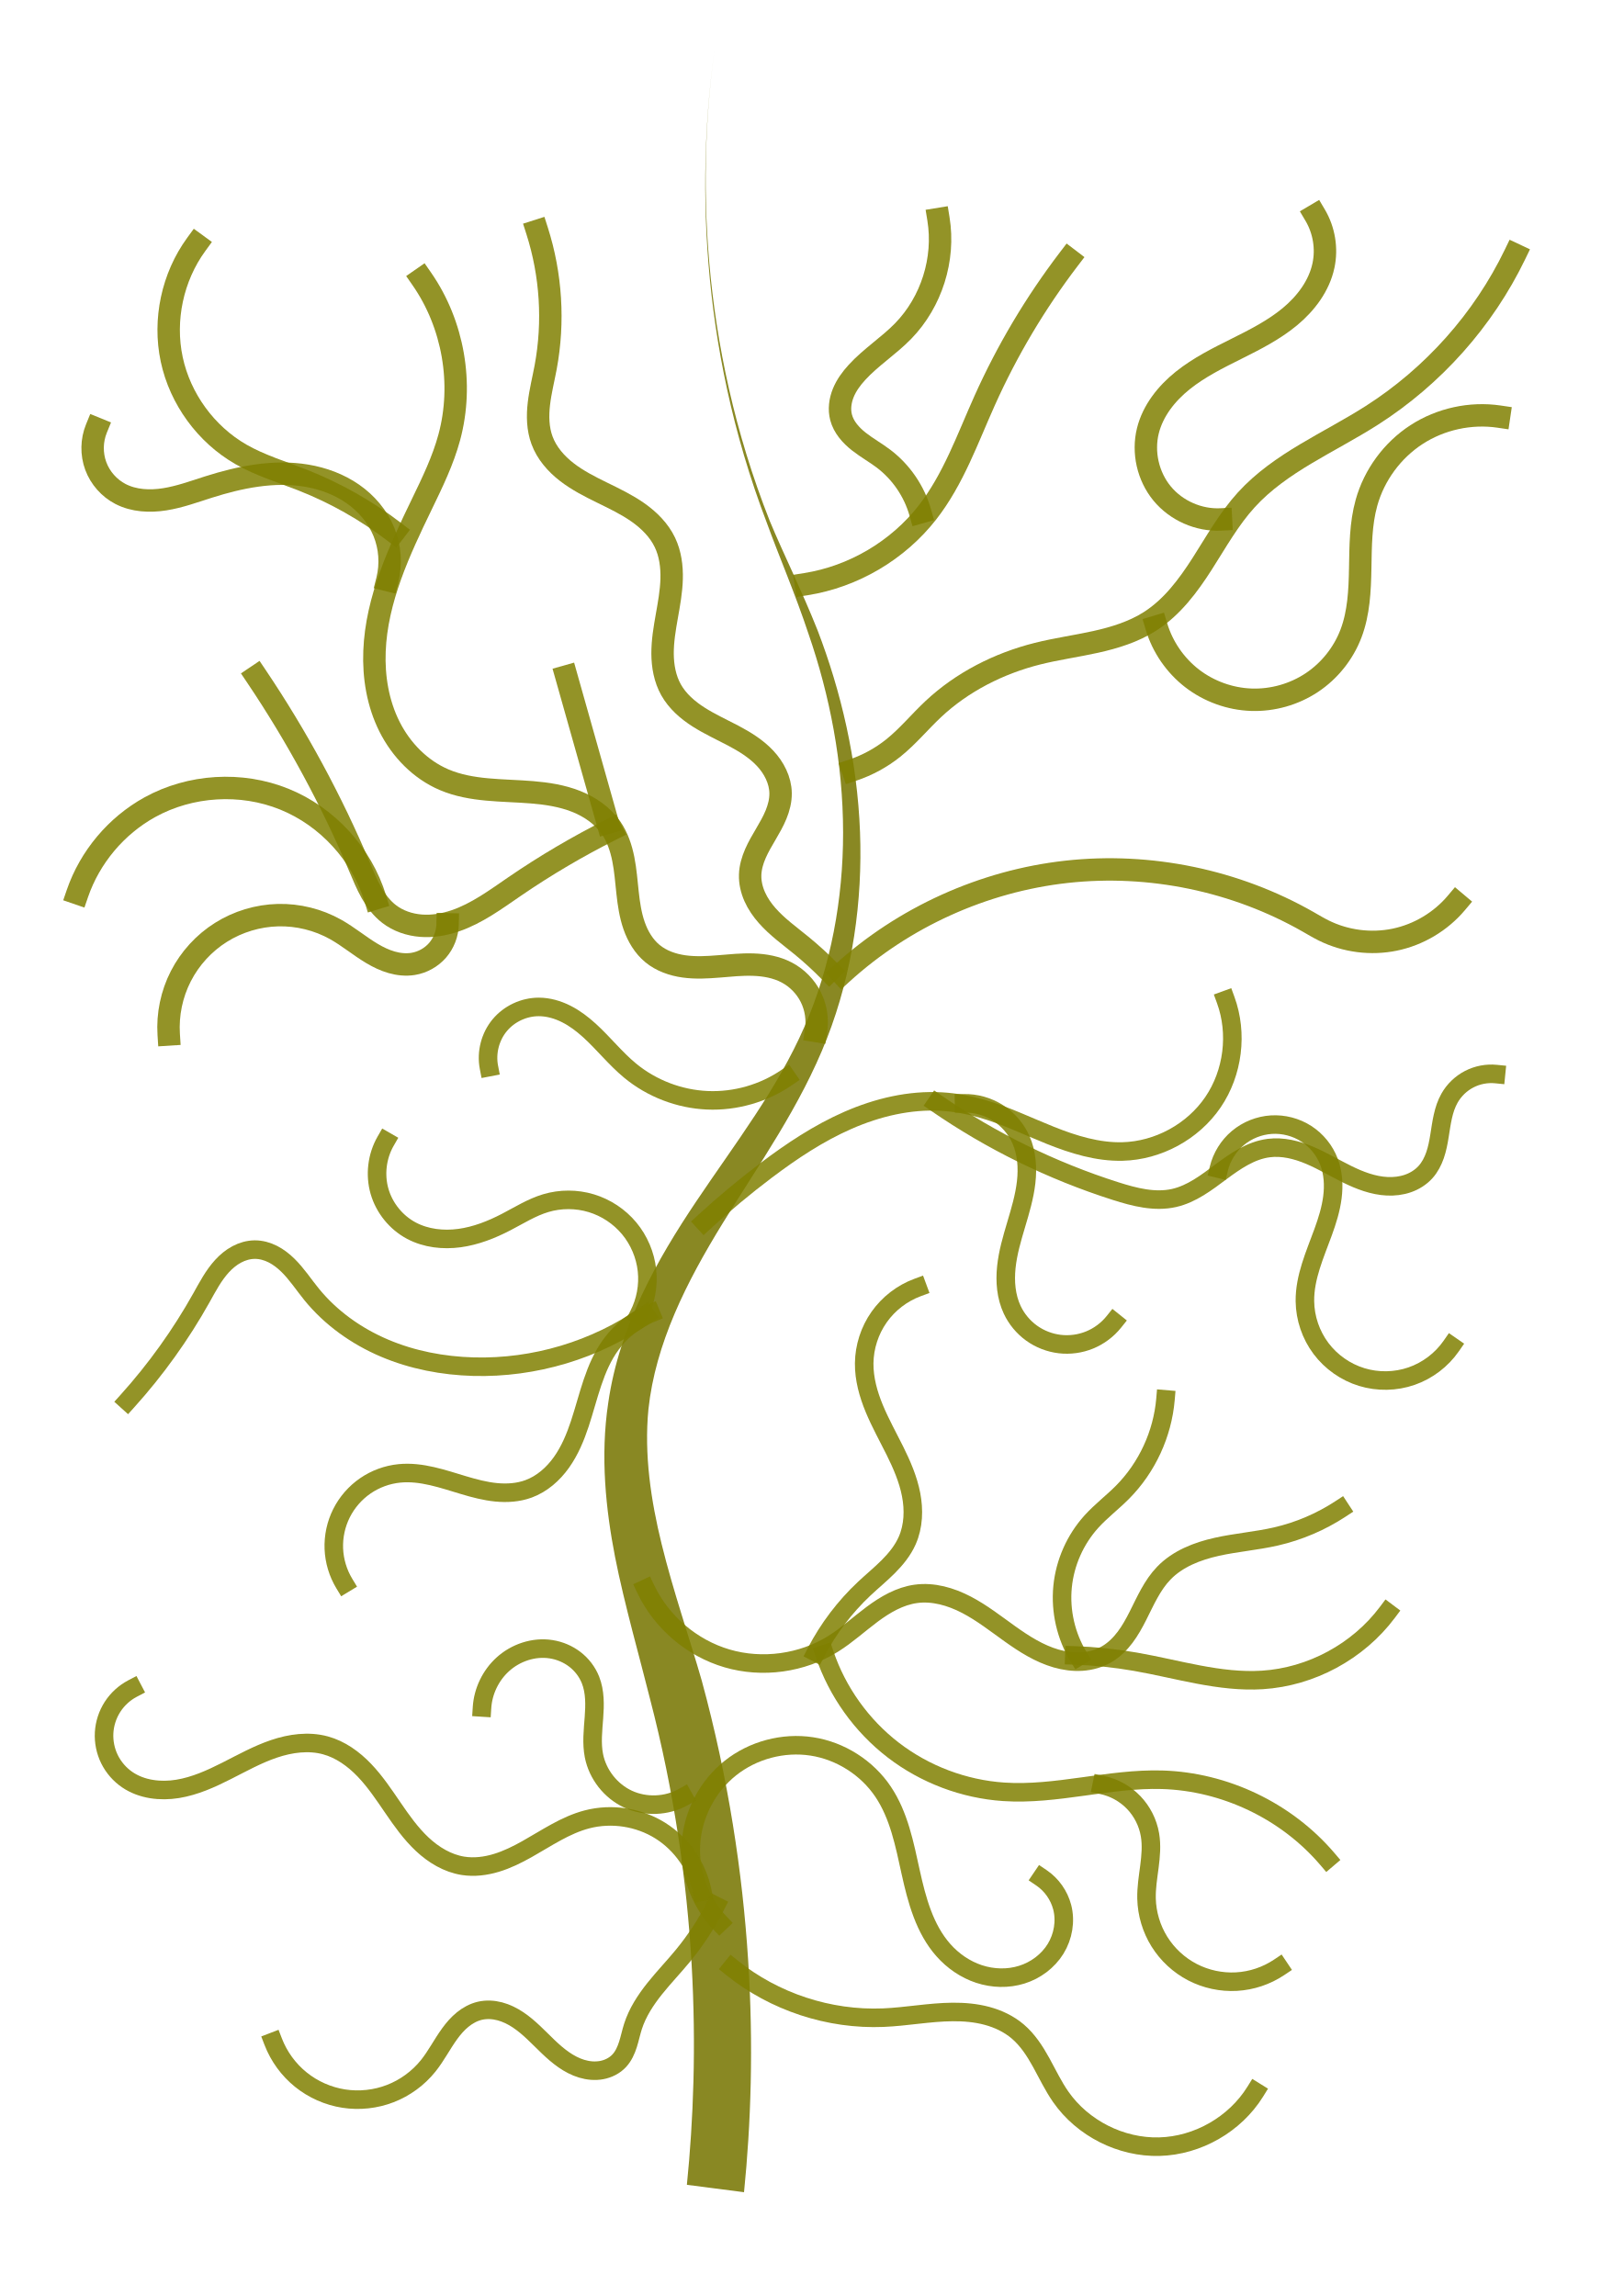
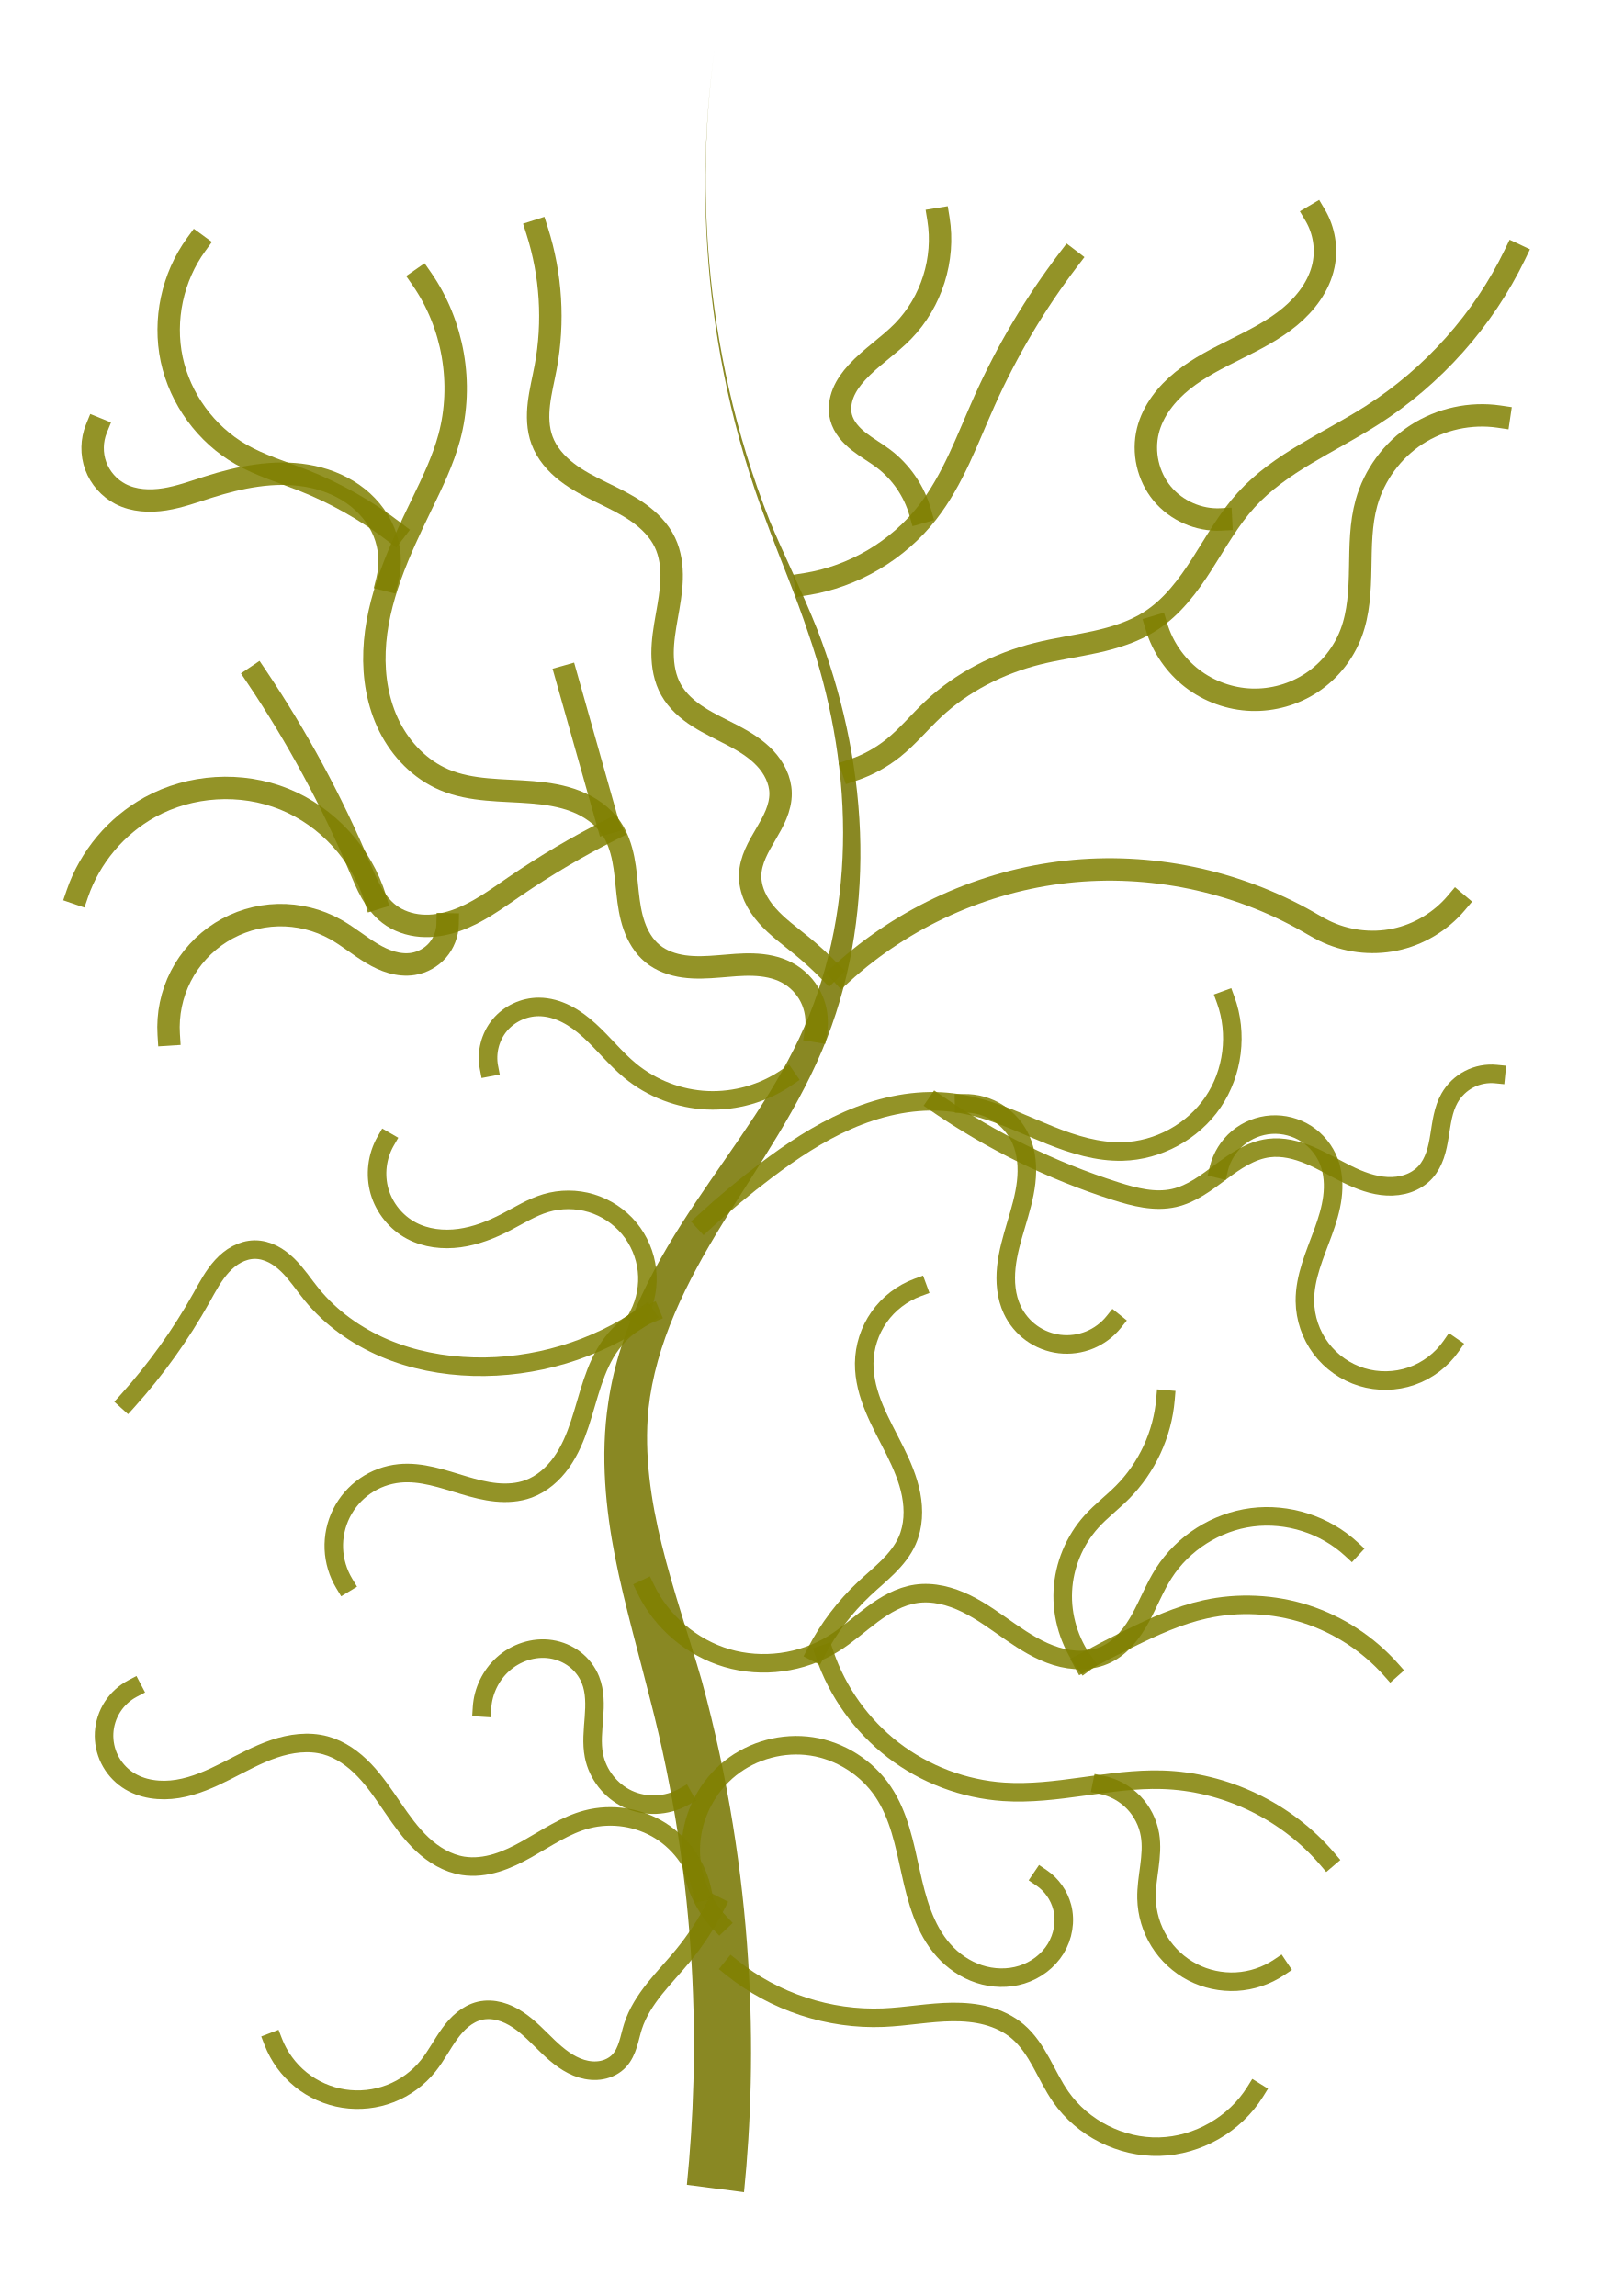
<svg xmlns="http://www.w3.org/2000/svg" width="210mm" height="297mm" viewBox="0 0 210 297" version="1.1" id="svg1" xml:space="preserve">
  <defs id="defs1">
    <linearGradient id="swatch14">
      <stop style="stop-color:#000000;stop-opacity:1;" offset="0" id="stop14" />
    </linearGradient>
  </defs>
  <g id="layer1">
    <path style="opacity:0.86;fill:#800030;fill-opacity:1;stroke:none;stroke-width:0;stroke-linecap:square;stroke-linejoin:round;stroke-dasharray:none;stroke-opacity:1" d="M 971.306,1078.15 989.345,871.4" id="path29" />
    <path style="opacity:0.86;fill:#800030;fill-opacity:1;stroke:none;stroke-width:0;stroke-linecap:square;stroke-linejoin:round;stroke-dasharray:none;stroke-opacity:1" d="M 376.034,874.176 1026.809,518.955" id="path30" />
    <path style="opacity:0.86;fill:#800030;fill-opacity:1;stroke:none;stroke-width:0;stroke-linecap:square;stroke-linejoin:round;stroke-dasharray:none;stroke-opacity:1" d="m 1049.011,482.878 1.388,-2.775" id="path31" />
    <path style="opacity:0.86;fill:#800030;fill-opacity:1;stroke:none;stroke-width:0;stroke-linecap:square;stroke-linejoin:round;stroke-dasharray:none;stroke-opacity:1" d="m 1232.171,616.086 -16.651,-183.161" id="path33" />
    <path d="m -95.087,59.842 -0.367,-5.507 v -0.367" id="path42" style="fill:#800030" />
    <path style="opacity:0.86;fill:none;fill-opacity:1;fill-rule:nonzero;stroke:none;stroke-width:0;stroke-linecap:square;stroke-linejoin:round;stroke-dasharray:none;stroke-opacity:1" d="m -95.087,59.842 c 0,0 3.991,-0.266 3.991,-0.266 -0.073,-1.101 -1.218,-3.238 -2.363,-5.374 l 0.004,0.133 c -1,-0.147 -2,-0.294 -2,-0.367 0,0.073 -1,0.22 -2,0.367 l 0.057,-0.008 -0.053,0.141 c -0.851,2.269 -1.702,4.539 -1.628,5.64 z" id="path40" />
    <path style="opacity:0.86;fill:#767500;fill-opacity:1;fill-rule:nonzero;stroke:none;stroke-width:1.202;stroke-linecap:square;stroke-linejoin:miter;stroke-dasharray:none;stroke-opacity:1" d="m 100.961,278.285 c 0,0 3.974,0.455 3.974,0.455 1.904,-16.618 1.566,-38.724 -5.874,-62.855 -1.723,-5.317 -3.946,-10.899 -5.598,-16.843 -1.458,-5.248 -2.449,-10.943 -1.825,-16.541 0.487,-3.985 1.781,-7.879 3.647,-11.753 1.835,-3.809 4.168,-7.487 6.695,-11.118 2.496,-3.587 5.188,-7.17 7.724,-10.9 2.538,-3.733 4.912,-7.607 6.767,-11.795 3.589,-8.123 4.961,-16.929 4.601,-25.352 -0.382,-8.925 -2.674,-17.377 -5.912,-24.827 -2.222,-4.936 -4.714,-9.312 -6.645,-13.423 -9.76,-21.822 -10.145,-43.163 -7.555,-58.647 -2.585,15.46 -2.392,36.819 7.13,58.834 1.733,4.221 3.97,8.761 5.837,13.745 2.907,7.453 4.784,15.764 4.79,24.371 0.006,8.124 -1.684,16.404 -5.367,23.841 -1.895,3.838 -4.289,7.412 -6.907,10.937 -2.613,3.519 -5.437,6.969 -8.146,10.537 -2.737,3.604 -5.394,7.418 -7.562,11.484 -2.211,4.144 -3.914,8.549 -4.683,13.259 -1.14,6.604 -0.327,13.207 0.94,18.952 1.25,5.668 3.664,13.153 4.854,17.418 6.8,23.029 6.944,44.021 5.14,59.766 z" id="path61" transform="matrix(0.9297386,0,0,1.052472,-1.334692,-9.792001)" />
    <path style="opacity:0.86;fill:#808000;fill-opacity:0.976;stroke:none;stroke-width:0.6;stroke-linecap:square;stroke-linejoin:miter;stroke-dasharray:none;stroke-opacity:1" d="M 123.059,87.319 136.234,21.725" id="path63" />
    <path style="opacity:0.86;fill:#808000;fill-opacity:0.976;stroke:none;stroke-width:0.6;stroke-linecap:square;stroke-linejoin:miter;stroke-dasharray:none;stroke-opacity:1" d="M 113.388,102.316 145.344,79.33" id="path64" />
    <path style="opacity:0.86;fill:#808000;fill-opacity:0.976;stroke:none;stroke-width:0.6;stroke-linecap:square;stroke-linejoin:miter;stroke-dasharray:none;stroke-opacity:1" d="m 143.102,77.087 0.42,-0.14" id="path65" />
    <path style="opacity:0.86;fill:#808062;fill-opacity:0;stroke:#808000;stroke-width:2.9;stroke-linecap:square;stroke-linejoin:miter;stroke-dasharray:none;stroke-opacity:0.98" d="m 106.586,132.72 c -1.145,-1.167 -2.355,-2.272 -3.621,-3.306 -1.513,-1.236 -3.119,-2.383 -4.41,-3.849 -0.646,-0.733 -1.21,-1.545 -1.607,-2.437 -0.398,-0.892 -0.626,-1.868 -0.595,-2.845 0.03,-0.949 0.302,-1.878 0.682,-2.749 0.38,-0.871 0.866,-1.69 1.346,-2.509 0.48,-0.819 0.958,-1.644 1.318,-2.523 0.36,-0.879 0.602,-1.818 0.59,-2.768 -0.021,-1.691 -0.855,-3.298 -2.013,-4.53 -1.158,-1.232 -2.623,-2.132 -4.118,-2.922 -1.495,-0.79 -3.042,-1.49 -4.468,-2.399 -1.426,-0.909 -2.745,-2.055 -3.57,-3.531 -0.791,-1.413 -1.088,-3.061 -1.095,-4.68 -0.007,-1.62 0.264,-3.226 0.546,-4.821 0.283,-1.595 0.579,-3.195 0.626,-4.814 0.046,-1.619 -0.168,-3.273 -0.864,-4.735 -0.758,-1.593 -2.052,-2.881 -3.495,-3.895 -1.443,-1.014 -3.044,-1.778 -4.628,-2.555 -1.584,-0.777 -3.169,-1.579 -4.565,-2.658 -1.396,-1.079 -2.604,-2.462 -3.213,-4.117 -0.552,-1.5 -0.588,-3.146 -0.402,-4.733 0.185,-1.588 0.582,-3.142 0.875,-4.713 1.089,-5.849 0.707,-11.966 -1.102,-17.633" id="path76" transform="translate(0.6679534,-7.124836)" />
    <path style="opacity:0.86;fill:#808062;fill-opacity:0;stroke:#808000;stroke-width:2.9;stroke-linecap:square;stroke-linejoin:miter;stroke-dasharray:none;stroke-opacity:0.98" d="m 104.869,130.919 c 0.239,-1.487 -7.2e-4,-3.047 -0.674,-4.394 -0.674,-1.347 -1.778,-2.475 -3.111,-3.176 -1.322,-0.696 -2.832,-0.967 -4.325,-1.018 -1.493,-0.051 -2.983,0.11 -4.472,0.232 -1.489,0.122 -2.992,0.205 -4.472,0.001 -1.48,-0.204 -2.947,-0.713 -4.099,-1.664 -1.123,-0.927 -1.891,-2.23 -2.371,-3.605 -0.48,-1.375 -0.691,-2.828 -0.848,-4.275 -0.157,-1.448 -0.264,-2.904 -0.548,-4.332 -0.284,-1.428 -0.754,-2.84 -1.577,-4.041 -1.091,-1.592 -2.754,-2.732 -4.549,-3.44 -1.795,-0.707 -3.725,-1.008 -5.648,-1.167 -3.846,-0.318 -7.85,-0.115 -11.4,-1.627 -3.084,-1.313 -5.562,-3.867 -7.066,-6.863 -1.504,-2.996 -2.073,-6.409 -1.942,-9.758 0.261,-6.699 3.194,-12.968 6.114,-19.003 1.365,-2.821 2.747,-5.658 3.562,-8.683 1.862,-6.908 0.522,-14.61 -3.562,-20.484" id="path77" transform="translate(0.6679534,2.449162)" />
    <path style="opacity:0.86;fill:#808062;fill-opacity:0;stroke:#808000;stroke-width:2.9;stroke-linecap:square;stroke-linejoin:miter;stroke-dasharray:none;stroke-opacity:0.98" d="M 78.596,106.427 73.252,87.502" id="path78" />
    <path style="opacity:0.86;fill:#808062;fill-opacity:0;stroke:#808000;stroke-width:2.9;stroke-linecap:square;stroke-linejoin:miter;stroke-dasharray:none;stroke-opacity:0.98" d="M 50.987,68.799 C 47.388,66.041 43.404,63.786 39.187,62.12 36.491,61.055 33.685,60.221 31.171,58.78 26.641,56.182 23.299,51.598 22.21,46.491 21.122,41.384 22.305,35.835 25.382,31.616" id="path79" />
    <path style="opacity:0.86;fill:#808062;fill-opacity:0;stroke:#808000;stroke-width:2.9;stroke-linecap:square;stroke-linejoin:miter;stroke-dasharray:none;stroke-opacity:0.98" d="m 50.097,75.033 c 0.515,-2.055 0.356,-4.273 -0.445,-6.234 -0.815,-1.993 -2.273,-3.695 -4.042,-4.923 -1.769,-1.227 -3.838,-1.991 -5.961,-2.347 -4.246,-0.713 -8.604,0.177 -12.708,1.481 -1.861,0.591 -3.707,1.271 -5.636,1.577 -1.929,0.306 -3.984,0.211 -5.719,-0.686 -1.465,-0.758 -2.63,-2.078 -3.201,-3.625 -0.57,-1.548 -0.54,-3.308 0.083,-4.835" id="path80" />
    <path style="opacity:0.86;fill:#808062;fill-opacity:0;stroke:#808000;stroke-width:2.9;stroke-linecap:square;stroke-linejoin:miter;stroke-dasharray:none;stroke-opacity:0.98" d="m 79.041,107.318 c -4.316,2.163 -8.485,4.62 -12.468,7.347 -2.46,1.684 -4.896,3.496 -7.718,4.456 -1.411,0.48 -2.911,0.737 -4.397,0.624 -1.486,-0.113 -2.959,-0.607 -4.139,-1.518 -0.949,-0.732 -1.685,-1.709 -2.275,-2.752 -0.591,-1.043 -1.044,-2.156 -1.51,-3.26 C 42.89,103.574 38.409,95.285 33.175,87.502" id="path81" />
    <path style="opacity:0.86;fill:#808062;fill-opacity:0;stroke:#808000;stroke-width:2.9;stroke-linecap:square;stroke-linejoin:miter;stroke-dasharray:none;stroke-opacity:0.98" d="m 48.538,116.224 c -1.757,-5.742 -6.205,-10.598 -11.772,-12.851 -5.567,-2.252 -12.14,-1.855 -17.396,1.05 -4.338,2.398 -7.738,6.446 -9.351,11.133" id="path82" />
    <path style="opacity:0.86;fill:#808062;fill-opacity:0;stroke:#808000;stroke-width:2.9;stroke-linecap:square;stroke-linejoin:miter;stroke-dasharray:none;stroke-opacity:0.98" d="m 57.889,119.564 c -0.027,1.227 -0.495,2.44 -1.3,3.366 -0.805,0.926 -1.941,1.558 -3.153,1.755 -0.924,0.15 -1.879,0.052 -2.779,-0.205 -0.9,-0.257 -1.75,-0.67 -2.555,-1.149 -1.61,-0.958 -3.051,-2.182 -4.685,-3.099 -2.264,-1.27 -4.874,-1.918 -7.469,-1.853 -2.595,0.065 -5.169,0.842 -7.367,2.224 -2.198,1.382 -4.013,3.365 -5.196,5.676 -1.183,2.311 -1.73,4.943 -1.565,7.534" id="path83" />
    <path style="opacity:0.86;fill:#808062;fill-opacity:0;stroke:#808000;stroke-width:2.9;stroke-linecap:square;stroke-linejoin:miter;stroke-dasharray:none;stroke-opacity:0.98" d="m 147.84,75.701 c 0.793,2.639 2.429,5.017 4.61,6.7 2.181,1.683 4.897,2.663 7.65,2.76 2.753,0.097 5.531,-0.688 7.826,-2.212 2.295,-1.525 4.095,-3.781 5.073,-6.357 1.012,-2.667 1.139,-5.577 1.191,-8.429 0.052,-2.852 0.045,-5.746 0.813,-8.493 1.002,-3.585 3.347,-6.778 6.469,-8.805 3.122,-2.027 6.992,-2.871 10.675,-2.328" id="path86" transform="translate(1.731723,5.352597)" />
    <path style="opacity:0.86;fill:#808062;fill-opacity:0;stroke:#808000;stroke-width:2.9;stroke-linecap:square;stroke-linejoin:miter;stroke-dasharray:none;stroke-opacity:0.98" d="m 110.435,104.201 c 7.991,-7.292 18.329,-11.971 29.082,-13.162 10.753,-1.19 21.864,1.114 31.257,6.482 0.664,0.379 1.319,0.774 2.004,1.113 2.818,1.398 6.108,1.821 9.188,1.181 3.08,-0.64 5.929,-2.339 7.956,-4.744" id="path87" transform="translate(-1.5703,21.73328)" />
    <path style="opacity:0.86;fill:#808062;fill-opacity:0;stroke:#808000;stroke-width:2.398;stroke-linecap:square;stroke-linejoin:miter;stroke-dasharray:none;stroke-opacity:0.98" d="m 63.233,138.044 c -0.363,-1.892 0.162,-3.935 1.391,-5.419 1.229,-1.484 3.139,-2.379 5.066,-2.374 1.232,0.003 2.447,0.356 3.546,0.911 1.099,0.555 2.088,1.309 3,2.137 1.823,1.657 3.355,3.621 5.255,5.19 2.797,2.31 6.358,3.679 9.982,3.838 3.624,0.159 7.291,-0.892 10.28,-2.947" id="path89" />
    <path style="opacity:0.86;fill:#808062;fill-opacity:0;stroke:#808000;stroke-width:2.398;stroke-linecap:square;stroke-linejoin:miter;stroke-dasharray:none;stroke-opacity:0.98" d="m 91.064,158.082 c 2.562,-2.354 5.238,-4.584 8.015,-6.68 3.316,-2.502 6.799,-4.824 10.604,-6.489 3.805,-1.665 7.96,-2.658 12.107,-2.417 1.733,0.101 3.451,0.415 5.121,0.891 3.08,0.877 5.974,2.294 8.948,3.482 2.974,1.188 6.108,2.162 9.31,2.084 4.611,-0.113 9.107,-2.559 11.705,-6.37 2.599,-3.811 3.234,-8.889 1.654,-13.223" id="path90" />
    <path style="opacity:0.86;fill:#808062;fill-opacity:0;stroke:#808000;stroke-width:2.398;stroke-linecap:square;stroke-linejoin:miter;stroke-dasharray:none;stroke-opacity:0.98" d="m 121.122,142.719 c 7.104,4.896 14.935,8.736 23.156,11.355 2.451,0.781 5.061,1.458 7.57,0.891 2.273,-0.514 4.188,-1.989 6.057,-3.381 1.869,-1.392 3.877,-2.781 6.189,-3.076 1.799,-0.23 3.624,0.234 5.294,0.94 1.67,0.706 3.228,1.651 4.854,2.452 1.627,0.801 3.362,1.466 5.174,1.551 0.906,0.042 1.823,-0.064 2.679,-0.362 0.856,-0.298 1.65,-0.792 2.26,-1.463 0.571,-0.629 0.969,-1.399 1.246,-2.201 0.277,-0.803 0.436,-1.641 0.571,-2.479 0.27,-1.676 0.464,-3.417 1.3,-4.894 0.588,-1.039 1.483,-1.902 2.543,-2.451 1.06,-0.55 2.281,-0.784 3.469,-0.666" id="path91" />
    <path style="opacity:0.86;fill:#808062;fill-opacity:0;stroke:#808000;stroke-width:2.398;stroke-linecap:square;stroke-linejoin:miter;stroke-dasharray:none;stroke-opacity:0.98" d="m 187.695,174.113 c -1.244,1.795 -3.069,3.181 -5.133,3.897 -2.064,0.716 -4.355,0.759 -6.444,0.12 -2.089,-0.639 -3.964,-1.956 -5.274,-3.704 -1.31,-1.748 -2.048,-3.918 -2.074,-6.102 -0.038,-3.105 1.298,-6.034 2.359,-8.952 0.53,-1.459 0.999,-2.952 1.196,-4.492 0.197,-1.54 0.112,-3.139 -0.438,-4.591 -0.561,-1.48 -1.606,-2.772 -2.936,-3.63 -1.33,-0.858 -2.938,-1.278 -4.518,-1.179 -1.58,0.099 -3.123,0.715 -4.336,1.732 -1.213,1.017 -2.089,2.429 -2.461,3.968" id="path92" />
    <path style="opacity:0.86;fill:#808062;fill-opacity:0;stroke:#808000;stroke-width:2.398;stroke-linecap:square;stroke-linejoin:miter;stroke-dasharray:none;stroke-opacity:0.98" d="m 144.055,170.996 c -0.824,1.027 -1.912,1.839 -3.13,2.338 -1.218,0.498 -2.564,0.681 -3.871,0.526 -1.307,-0.155 -2.572,-0.648 -3.64,-1.417 -1.068,-0.77 -1.935,-1.814 -2.496,-3.005 -0.801,-1.703 -0.961,-3.652 -0.765,-5.524 0.196,-1.872 0.731,-3.69 1.268,-5.494 0.537,-1.804 1.08,-3.618 1.295,-5.488 0.214,-1.87 0.084,-3.819 -0.685,-5.537 -0.628,-1.403 -1.675,-2.616 -2.972,-3.441 -1.297,-0.825 -2.839,-1.26 -4.376,-1.234" id="path93" />
-     <path style="opacity:0.86;fill:#808062;fill-opacity:0;stroke:#808000;stroke-width:2.398;stroke-linecap:square;stroke-linejoin:miter;stroke-dasharray:none;stroke-opacity:0.98" d="m 83.494,205.507 c 2.031,4.307 5.965,7.674 10.534,9.015 4.569,1.341 9.698,0.635 13.735,-1.89 1.784,-1.116 3.342,-2.553 5.03,-3.811 1.688,-1.257 3.573,-2.359 5.657,-2.646 2.242,-0.309 4.526,0.358 6.534,1.403 2.008,1.045 3.796,2.457 5.64,3.772 1.843,1.314 3.787,2.554 5.961,3.183 1.087,0.315 2.226,0.472 3.355,0.397 1.129,-0.075 2.25,-0.386 3.224,-0.961 0.928,-0.548 1.707,-1.323 2.355,-2.185 0.647,-0.862 1.169,-1.811 1.655,-2.773 0.973,-1.924 1.842,-3.954 3.338,-5.507 1.797,-1.866 4.328,-2.852 6.857,-3.415 2.529,-0.564 5.129,-0.76 7.654,-1.34 2.962,-0.68 5.8,-1.891 8.342,-3.557" id="path94" />
+     <path style="opacity:0.86;fill:#808062;fill-opacity:0;stroke:#808000;stroke-width:2.398;stroke-linecap:square;stroke-linejoin:miter;stroke-dasharray:none;stroke-opacity:0.98" d="m 83.494,205.507 c 2.048,4.291 5.981,7.641 10.544,8.981 4.563,1.339 9.682,0.647 13.725,-1.856 1.788,-1.107 3.353,-2.534 5.041,-3.788 1.689,-1.254 3.566,-2.358 5.646,-2.669 2.225,-0.333 4.504,0.276 6.524,1.267 2.02,0.99 3.831,2.349 5.681,3.629 1.85,1.28 3.779,2.503 5.928,3.168 2.149,0.666 4.565,0.726 6.581,-0.271 1.944,-0.961 3.319,-2.787 4.359,-4.69 1.04,-1.903 1.821,-3.947 2.989,-5.775 2.502,-3.918 6.795,-6.64 11.406,-7.232 4.611,-0.592 9.452,0.957 12.863,4.115" id="path94" />
    <path style="opacity:0.86;fill:#808062;fill-opacity:0;stroke:#808000;stroke-width:2.398;stroke-linecap:square;stroke-linejoin:miter;stroke-dasharray:none;stroke-opacity:0.98" d="m 105.537,213.745 c 1.595,-3.071 3.712,-5.869 6.234,-8.238 1.023,-0.961 2.113,-1.852 3.105,-2.846 0.992,-0.993 1.895,-2.104 2.461,-3.388 0.815,-1.849 0.883,-3.964 0.499,-5.947 -0.384,-1.984 -1.197,-3.858 -2.095,-5.667 -0.898,-1.81 -1.889,-3.577 -2.663,-5.443 -0.774,-1.866 -1.331,-3.855 -1.308,-5.876 0.024,-2.123 0.707,-4.234 1.93,-5.97 1.223,-1.736 2.981,-3.089 4.973,-3.826" id="path95" />
-     <path style="opacity:0.86;fill:#808062;fill-opacity:0;stroke:#808000;stroke-width:2.398;stroke-linecap:square;stroke-linejoin:miter;stroke-dasharray:none;stroke-opacity:0.98" d="m 139.483,214.294 c -1.624,-2.681 -2.357,-5.893 -2.058,-9.013 0.3,-3.121 1.631,-6.134 3.736,-8.457 1.234,-1.362 2.713,-2.481 4.008,-3.785 3.176,-3.198 5.182,-7.533 5.566,-12.023" id="path96" />
-     <path style="opacity:0.86;fill:#808062;fill-opacity:0;stroke:#808000;stroke-width:2.398;stroke-linecap:square;stroke-linejoin:miter;stroke-dasharray:none;stroke-opacity:0.98" d="m 138.946,214.136 c 2.648,0.09 5.29,0.364 7.901,0.819 5.46,0.951 10.877,2.7 16.409,2.355 6.311,-0.394 12.385,-3.675 16.175,-8.737" id="path97" />
+     <path style="opacity:0.86;fill:#808062;fill-opacity:0;stroke:#808000;stroke-width:2.398;stroke-linecap:square;stroke-linejoin:miter;stroke-dasharray:none;stroke-opacity:0.98" d="m 140.27,215.081 c -1.961,-2.653 -2.972,-5.993 -2.811,-9.288 0.161,-3.295 1.492,-6.521 3.702,-8.97 1.232,-1.365 2.711,-2.482 4.008,-3.785 3.179,-3.196 5.186,-7.532 5.566,-12.023" id="path96" />
+     <path style="opacity:0.86;fill:#808062;fill-opacity:0;stroke:#808000;stroke-width:2.398;stroke-linecap:square;stroke-linejoin:miter;stroke-dasharray:none;stroke-opacity:0.98" d="m 140.048,215.081 c 1.984,-1.078 3.988,-2.117 6.012,-3.117 3.146,-1.555 6.37,-3.026 9.797,-3.785 4.313,-0.955 8.881,-0.737 13.083,0.625 4.203,1.362 8.03,3.864 10.963,7.168" id="path97" />
    <path style="opacity:0.86;fill:#808062;fill-opacity:0;stroke:#808000;stroke-width:2.398;stroke-linecap:square;stroke-linejoin:miter;stroke-dasharray:none;stroke-opacity:0.98" d="m 106.65,213.968 c 1.656,4.889 4.788,9.267 8.879,12.414 4.091,3.147 9.127,5.051 14.277,5.398 6.843,0.461 13.628,-1.756 20.484,-1.559 8.132,0.234 16.097,4.05 21.375,10.242" id="path98" />
    <path style="opacity:0.86;fill:#808062;fill-opacity:0;stroke:#808000;stroke-width:2.398;stroke-linecap:square;stroke-linejoin:miter;stroke-dasharray:none;stroke-opacity:0.98" d="m 165.207,253.154 c -1.631,1.092 -3.559,1.736 -5.519,1.844 -1.96,0.108 -3.947,-0.319 -5.689,-1.224 -1.742,-0.905 -3.234,-2.285 -4.272,-3.951 -1.038,-1.666 -1.619,-3.613 -1.664,-5.576 -0.032,-1.379 0.195,-2.749 0.372,-4.117 0.177,-1.368 0.304,-2.762 0.073,-4.122 -0.266,-1.567 -1.015,-3.049 -2.119,-4.193 -1.104,-1.144 -2.559,-1.944 -4.116,-2.264" id="path99" transform="translate(0.2226511,1.335907)" />
    <path style="opacity:0.86;fill:#808000;fill-opacity:0;stroke:#808000;stroke-width:2.398;stroke-linecap:square;stroke-linejoin:miter;stroke-dasharray:none;stroke-opacity:0.98" d="m 93.736,253.154 c 2.618,-4.219 7.436,-6.983 12.4,-7.115 4.963,-0.132 9.921,2.373 12.76,6.447 0.97,1.392 1.697,2.936 2.517,4.421 0.82,1.486 1.756,2.942 3.05,4.04 1.141,0.968 2.527,1.624 3.973,2.012 1.445,0.388 2.951,0.516 4.448,0.503 2.993,-0.026 5.956,-0.61 8.946,-0.735 7.021,-0.294 14.122,2.046 19.593,6.457" id="path100" transform="rotate(180,128.0418,261.8607)" />
    <path style="opacity:0.86;fill:#808062;fill-opacity:0;stroke:#808000;stroke-width:2.398;stroke-linecap:square;stroke-linejoin:miter;stroke-dasharray:none;stroke-opacity:0.98" d="m 134.704,242.912 c 1.306,0.886 2.274,2.258 2.672,3.785 0.472,1.812 0.129,3.805 -0.855,5.398 -0.983,1.593 -2.581,2.78 -4.368,3.339 -1.787,0.559 -3.748,0.502 -5.526,-0.084 -1.778,-0.585 -3.373,-1.686 -4.614,-3.088 -2.444,-2.76 -3.436,-6.485 -4.23,-10.086 -0.794,-3.601 -1.51,-7.335 -3.562,-10.398 -2.087,-3.115 -5.516,-5.297 -9.222,-5.868 -3.706,-0.571 -7.633,0.478 -10.561,2.82 -2.928,2.342 -4.813,5.943 -5.069,9.684 -0.256,3.741 1.119,7.565 3.7,10.285" id="path101" />
    <path style="opacity:0.86;fill:#808062;fill-opacity:0;stroke:#808000;stroke-width:2.398;stroke-linecap:square;stroke-linejoin:miter;stroke-dasharray:none;stroke-opacity:0.98" d="m 49.874,147.618 c -1.117,1.943 -1.407,4.344 -0.786,6.497 0.621,2.153 2.146,4.031 4.126,5.081 1.885,0.999 4.11,1.244 6.223,0.955 2.113,-0.289 4.129,-1.085 6.023,-2.068 1.683,-0.873 3.305,-1.906 5.121,-2.449 1.907,-0.571 3.982,-0.568 5.888,0.008 1.906,0.576 3.635,1.723 4.907,3.254 1.272,1.531 2.082,3.442 2.299,5.421 0.217,1.979 -0.161,4.019 -1.071,5.79" id="path102" />
    <path style="opacity:0.86;fill:#808062;fill-opacity:0;stroke:#808000;stroke-width:2.398;stroke-linecap:square;stroke-linejoin:miter;stroke-dasharray:none;stroke-opacity:0.98" d="m 16.476,181.238 c 3.675,-4.078 6.893,-8.568 9.574,-13.359 0.796,-1.423 1.558,-2.889 2.658,-4.093 0.55,-0.602 1.185,-1.133 1.904,-1.518 0.719,-0.385 1.525,-0.62 2.34,-0.624 0.81,-0.004 1.612,0.22 2.335,0.586 0.722,0.366 1.368,0.871 1.947,1.438 1.157,1.134 2.044,2.508 3.066,3.765 2.488,3.057 5.795,5.408 9.422,6.951 3.627,1.543 7.567,2.292 11.507,2.401 7.879,0.218 15.808,-2.161 22.265,-6.68" id="path103" />
    <path style="opacity:0.86;fill:#808062;fill-opacity:0;stroke:#808000;stroke-width:2.398;stroke-linecap:square;stroke-linejoin:miter;stroke-dasharray:none;stroke-opacity:0.98" d="m 44.53,204.839 c -0.819,-1.354 -1.289,-2.917 -1.353,-4.497 -0.064,-1.581 0.279,-3.177 0.987,-4.592 0.708,-1.415 1.778,-2.647 3.081,-3.544 1.303,-0.898 2.835,-1.459 4.41,-1.616 2.83,-0.282 5.607,0.717 8.332,1.532 1.362,0.407 2.745,0.773 4.16,0.914 1.415,0.14 2.872,0.047 4.207,-0.442 1.738,-0.637 3.189,-1.919 4.261,-3.428 1.072,-1.508 1.792,-3.239 2.374,-4.996 1.164,-3.514 1.859,-7.296 4.052,-10.279 1.3,-1.769 3.092,-3.171 5.121,-4.008" id="path104" />
    <path style="opacity:0.86;fill:#808062;fill-opacity:0;stroke:#808000;stroke-width:2.398;stroke-linecap:square;stroke-linejoin:miter;stroke-dasharray:none;stroke-opacity:0.98" d="m 62.342,220.87 c 0.135,-2.105 1.114,-4.144 2.672,-5.566 1.667,-1.522 4.016,-2.316 6.247,-1.97 1.116,0.173 2.19,0.621 3.085,1.309 0.895,0.688 1.608,1.615 2.024,2.665 0.607,1.53 0.569,3.233 0.447,4.875 -0.122,1.642 -0.318,3.307 -0.002,4.922 0.477,2.431 2.174,4.591 4.424,5.63 2.25,1.038 4.994,0.929 7.154,-0.286" id="path105" />
    <path style="opacity:0.86;fill:#808062;fill-opacity:0;stroke:#808000;stroke-width:2.398;stroke-linecap:square;stroke-linejoin:miter;stroke-dasharray:none;stroke-opacity:0.98" d="m 17.144,218.421 c -1.048,0.55 -1.951,1.375 -2.592,2.371 -0.641,0.995 -1.019,2.158 -1.086,3.34 -0.067,1.182 0.178,2.38 0.702,3.442 0.525,1.061 1.328,1.983 2.308,2.648 1.866,1.266 4.273,1.542 6.499,1.18 2.226,-0.362 4.312,-1.308 6.325,-2.327 2.012,-1.019 3.993,-2.126 6.13,-2.85 2.136,-0.724 4.475,-1.047 6.652,-0.456 1.954,0.531 3.657,1.766 5.056,3.231 1.399,1.464 2.526,3.161 3.669,4.832 1.143,1.672 2.32,3.34 3.797,4.726 1.477,1.385 3.29,2.483 5.29,2.797 1.433,0.225 2.91,0.039 4.298,-0.381 1.388,-0.42 2.697,-1.068 3.962,-1.778 2.529,-1.42 4.964,-3.122 7.771,-3.852 3.18,-0.828 6.692,-0.287 9.476,1.458 2.784,1.745 4.801,4.671 5.442,7.893" id="path106" />
    <path style="opacity:0.86;fill:#808062;fill-opacity:0;stroke:#808000;stroke-width:2.398;stroke-linecap:square;stroke-linejoin:miter;stroke-dasharray:none;stroke-opacity:0.98" d="m 35.402,271.189 c 1.172,-2.296 2.593,-4.465 4.23,-6.457 1.192,-1.45 2.497,-2.805 3.667,-4.273 1.17,-1.468 2.213,-3.07 2.79,-4.856 0.248,-0.768 0.407,-1.563 0.651,-2.333 0.244,-0.77 0.581,-1.528 1.13,-2.12 0.593,-0.639 1.412,-1.051 2.269,-1.211 0.857,-0.16 1.75,-0.078 2.586,0.173 1.67,0.502 3.071,1.639 4.333,2.843 1.262,1.204 2.447,2.511 3.898,3.478 0.726,0.484 1.517,0.879 2.36,1.102 0.843,0.223 1.74,0.271 2.589,0.072 0.812,-0.191 1.562,-0.603 2.21,-1.128 0.648,-0.525 1.198,-1.163 1.689,-1.838 0.981,-1.35 1.736,-2.858 2.781,-4.159 1.28,-1.594 2.986,-2.843 4.892,-3.582 1.906,-0.739 4.008,-0.967 6.028,-0.652 2.02,0.314 3.954,1.169 5.545,2.453 1.592,1.283 2.837,2.991 3.573,4.899" id="path107" transform="rotate(180,63.98075,258.8566)" />
    <path style="opacity:0.86;fill:#808000;fill-opacity:5.98384e-08;stroke:#808000;stroke-width:3.03;stroke-linecap:square;stroke-dasharray:none;stroke-opacity:0.98" d="m 110.449,93.453 c 1.96,-0.669 3.801,-1.686 5.41,-2.991 1.952,-1.583 3.541,-3.561 5.361,-5.294 3.886,-3.699 8.812,-6.235 14.011,-7.557 2.559,-0.65 5.181,-1.015 7.757,-1.591 2.576,-0.576 5.142,-1.379 7.356,-2.817 2.952,-1.917 5.096,-4.838 6.976,-7.814 1.879,-2.976 3.58,-6.099 5.934,-8.716 4.563,-5.075 11.117,-7.782 16.845,-11.492 8.25,-5.343 14.978,-13.009 19.206,-21.883" id="path4" transform="matrix(0.963596,0,0,0.9504939,3.882442,10.78585)" />
    <path style="opacity:0.86;fill:#808000;fill-opacity:5.98384e-08;stroke:#808000;stroke-width:2.9;stroke-linecap:square;stroke-dasharray:none;stroke-opacity:0.98" d="m 99.495,68.324 c 6.162,-0.975 11.91,-4.366 15.743,-9.288 3.34,-4.29 5.173,-9.523 7.399,-14.483 2.906,-6.476 6.559,-12.617 10.863,-18.262" id="path6" transform="translate(4.72288,7.241749)" />
    <path style="opacity:0.86;fill:#808000;fill-opacity:5.98384e-08;stroke:#808000;stroke-width:2.9;stroke-linecap:square;stroke-dasharray:none;stroke-opacity:0.98" d="m 119.017,67.537 c -0.777,-2.735 -2.461,-5.204 -4.723,-6.927 -1.042,-0.793 -2.197,-1.43 -3.225,-2.241 -1.028,-0.811 -1.949,-1.845 -2.285,-3.111 -0.275,-1.038 -0.129,-2.159 0.273,-3.155 0.402,-0.996 1.048,-1.877 1.773,-2.67 1.808,-1.975 4.115,-3.433 5.982,-5.353 3.661,-3.763 5.407,-9.301 4.565,-14.483" id="path7" transform="translate(0,-1.259435)" />
    <path style="opacity:0.86;fill:#808000;fill-opacity:5.98384e-08;stroke:#808000;stroke-width:2.9;stroke-linecap:square;stroke-dasharray:none;stroke-opacity:0.98" d="m 157.286,63.571 c -2.874,0.148 -5.786,-1.136 -7.616,-3.357 -1.83,-2.221 -2.533,-5.325 -1.838,-8.117 0.649,-2.611 2.42,-4.832 4.521,-6.513 2.101,-1.681 4.534,-2.887 6.94,-4.089 2.407,-1.203 4.831,-2.431 6.902,-4.148 2.071,-1.718 3.787,-3.99 4.345,-6.623 0.466,-2.198 0.078,-4.565 -1.066,-6.499" id="path8" transform="translate(0.6297173,3.620874)" />
  </g>
  <g id="layer2" />
-   <g id="layer3" />
</svg>
